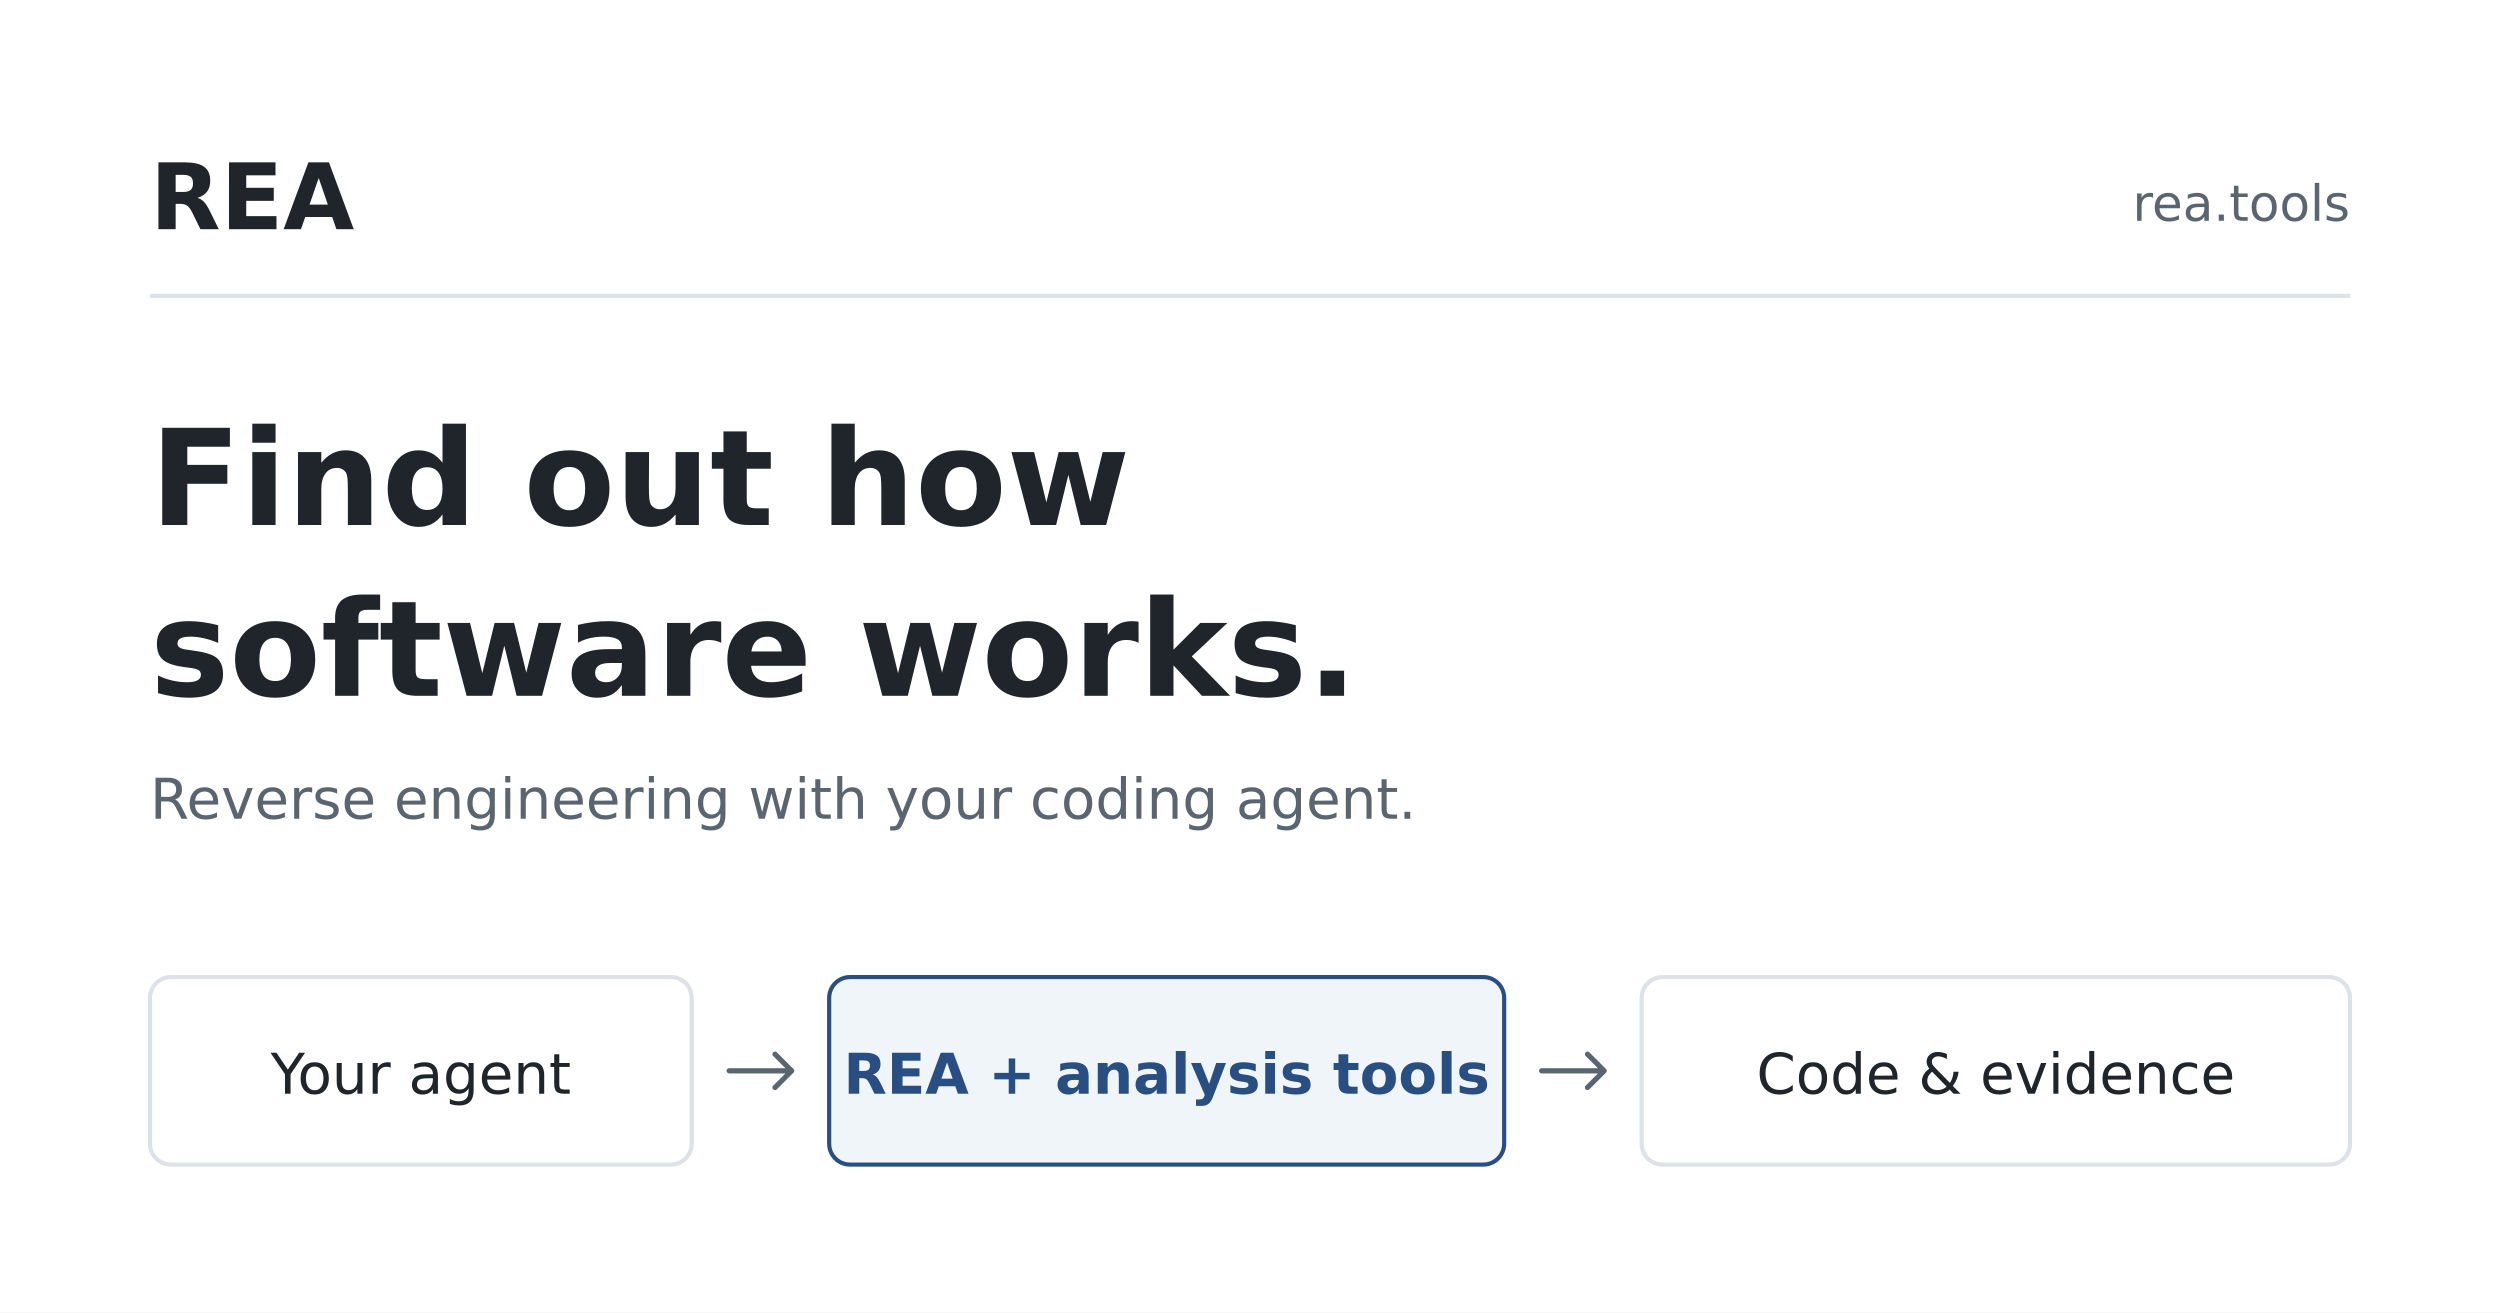
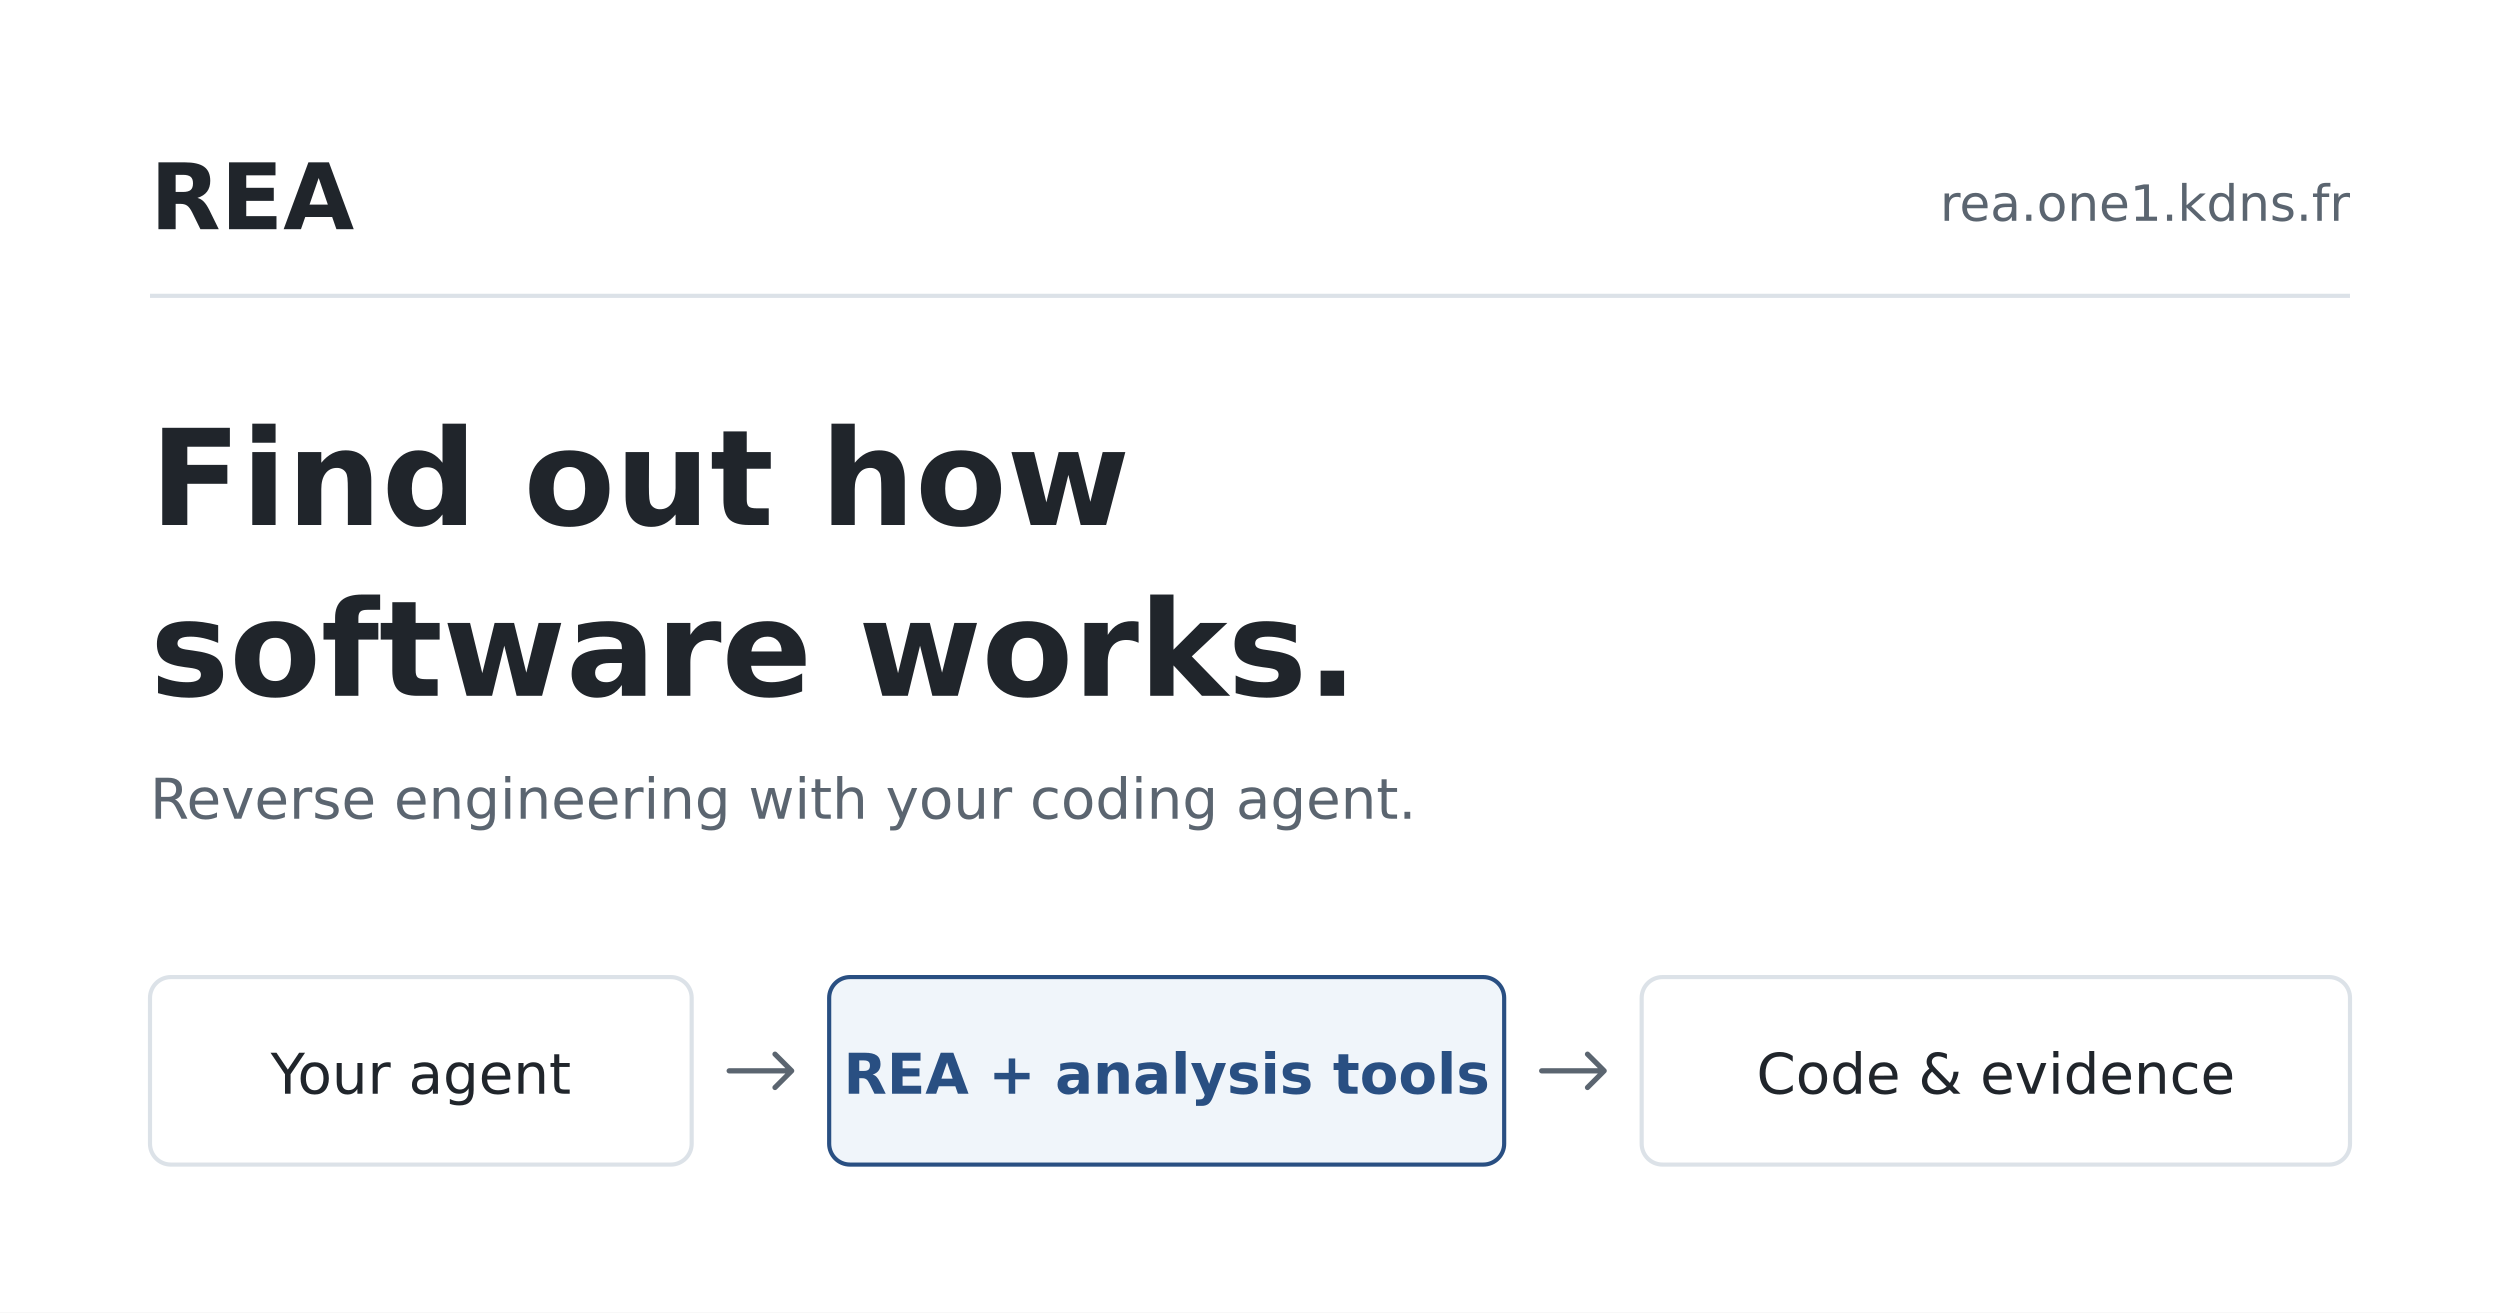
<svg xmlns="http://www.w3.org/2000/svg" width="1200" height="630" viewBox="0 0 1200 630" role="img" aria-labelledby="title desc">
  <style>
@media (prefers-color-scheme: dark){
[fill="#ffffff"]{fill:#181825}
[fill="#f0f5fa"]{fill:#313244}
[fill="#20252b"]{fill:#cdd6f4}
[fill="#5b6570"]{fill:#a6adc8}
[fill="#294f82"]{fill:#89b4fa}
[stroke="#dce2e8"]{stroke:#45475a}
[stroke="#5b6570"]{stroke:#a6adc8}
[stroke="#294f82"]{stroke:#89b4fa}
}
  </style>
  <rect width="1200" height="630" fill="#ffffff" />
  <g font-family="DejaVu Sans, sans-serif" fill="#20252b">
    <text x="72" y="110" font-size="44" font-weight="700">REA</text>
-     <text x="1128" y="106" font-size="24" text-anchor="end" fill="#5b6570">rea.tools</text>
+     <text x="1128" y="106" font-size="24" text-anchor="end" fill="#5b6570">rea.one1.kdns.fr</text>
    <path d="M72 142 H1128" stroke="#dce2e8" stroke-width="2" />
    <text x="72" y="252" font-size="64" font-weight="700">Find out how</text>
    <text x="72" y="334" font-size="64" font-weight="700">software works.</text>
    <text x="72" y="393" font-size="27" fill="#5b6570">Reverse engineering with your coding agent.</text>
    <g stroke="#dce2e8" stroke-width="2">
      <rect x="72" y="469" width="260" height="90" rx="10" fill="#ffffff" />
      <rect x="398" y="469" width="324" height="90" rx="10" fill="#f0f5fa" stroke="#294f82" />
      <rect x="788" y="469" width="340" height="90" rx="10" fill="#ffffff" />
    </g>
    <g text-anchor="middle" font-size="27">
      <text x="202" y="525">Your agent</text>
      <text x="560" y="525" fill="#294f82" font-weight="700">REA + analysis tools</text>
      <text x="958" y="525">Code &amp; evidence</text>
    </g>
    <g stroke="#5b6570" stroke-width="2.5" fill="none" stroke-linecap="round" stroke-linejoin="round">
      <path d="M350 514 H380 M372 506 L380 514 L372 522" />
      <path d="M740 514 H770 M762 506 L770 514 L762 522" />
    </g>
  </g>
</svg>
